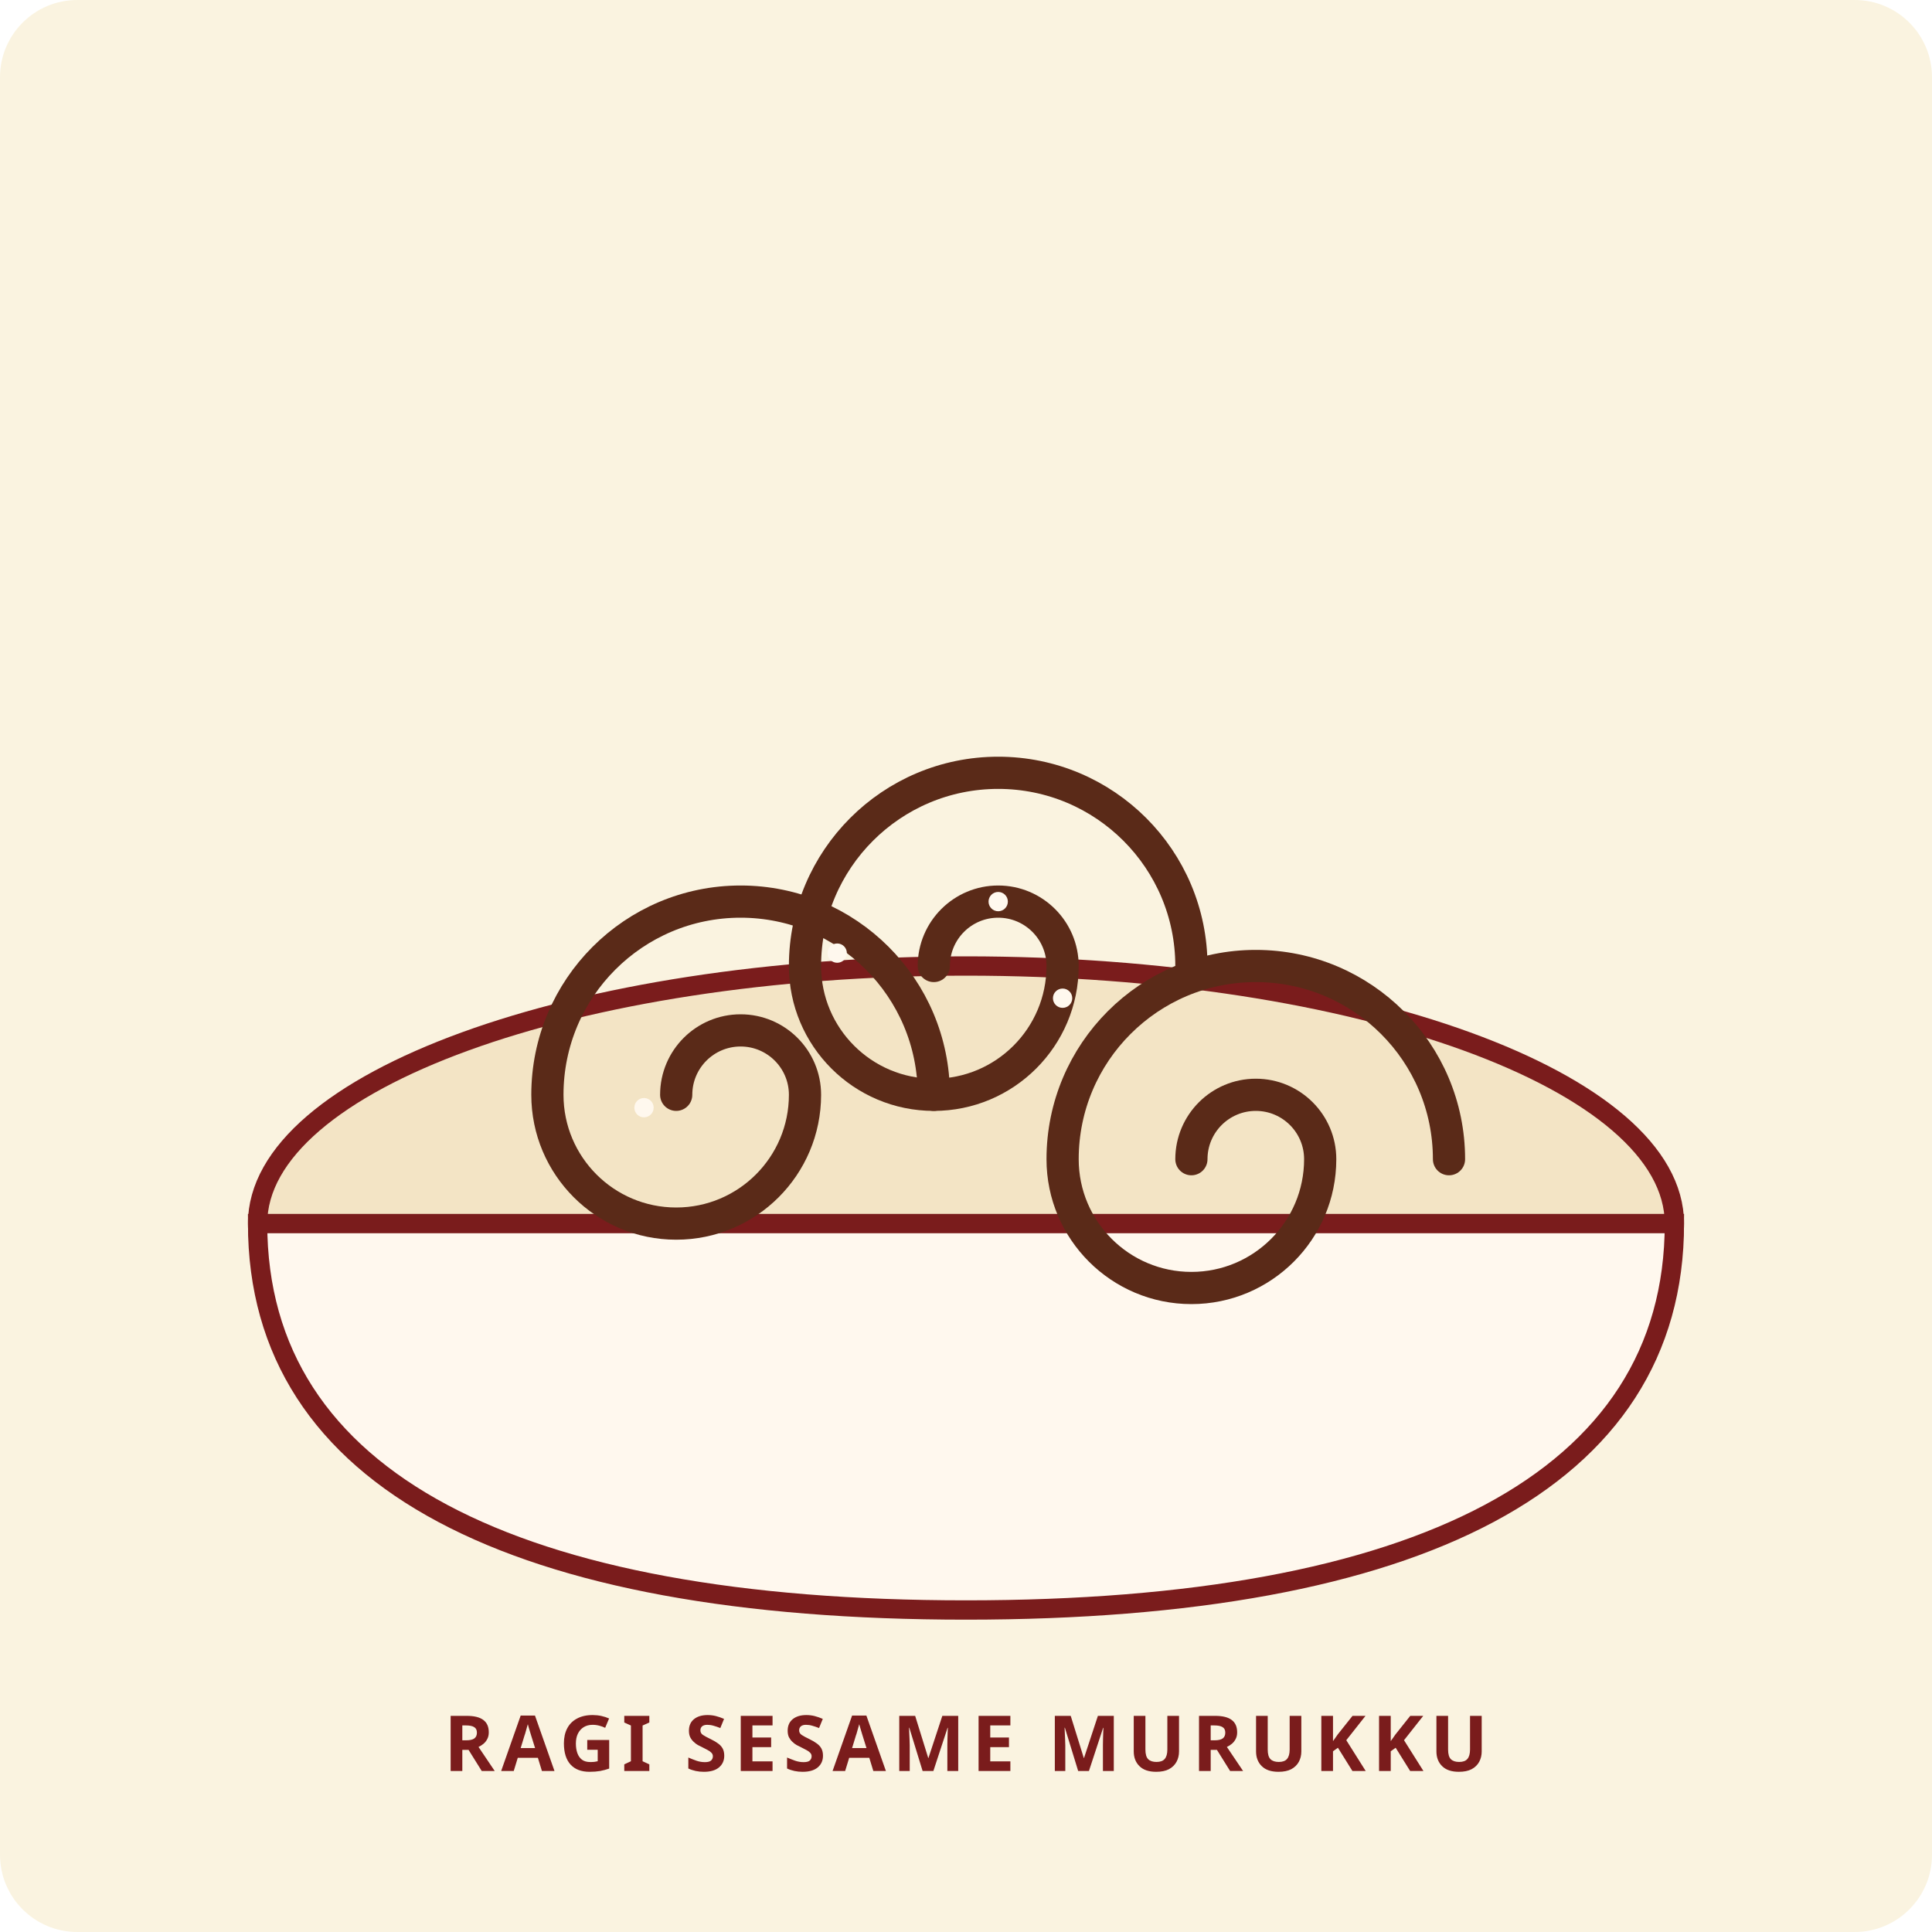
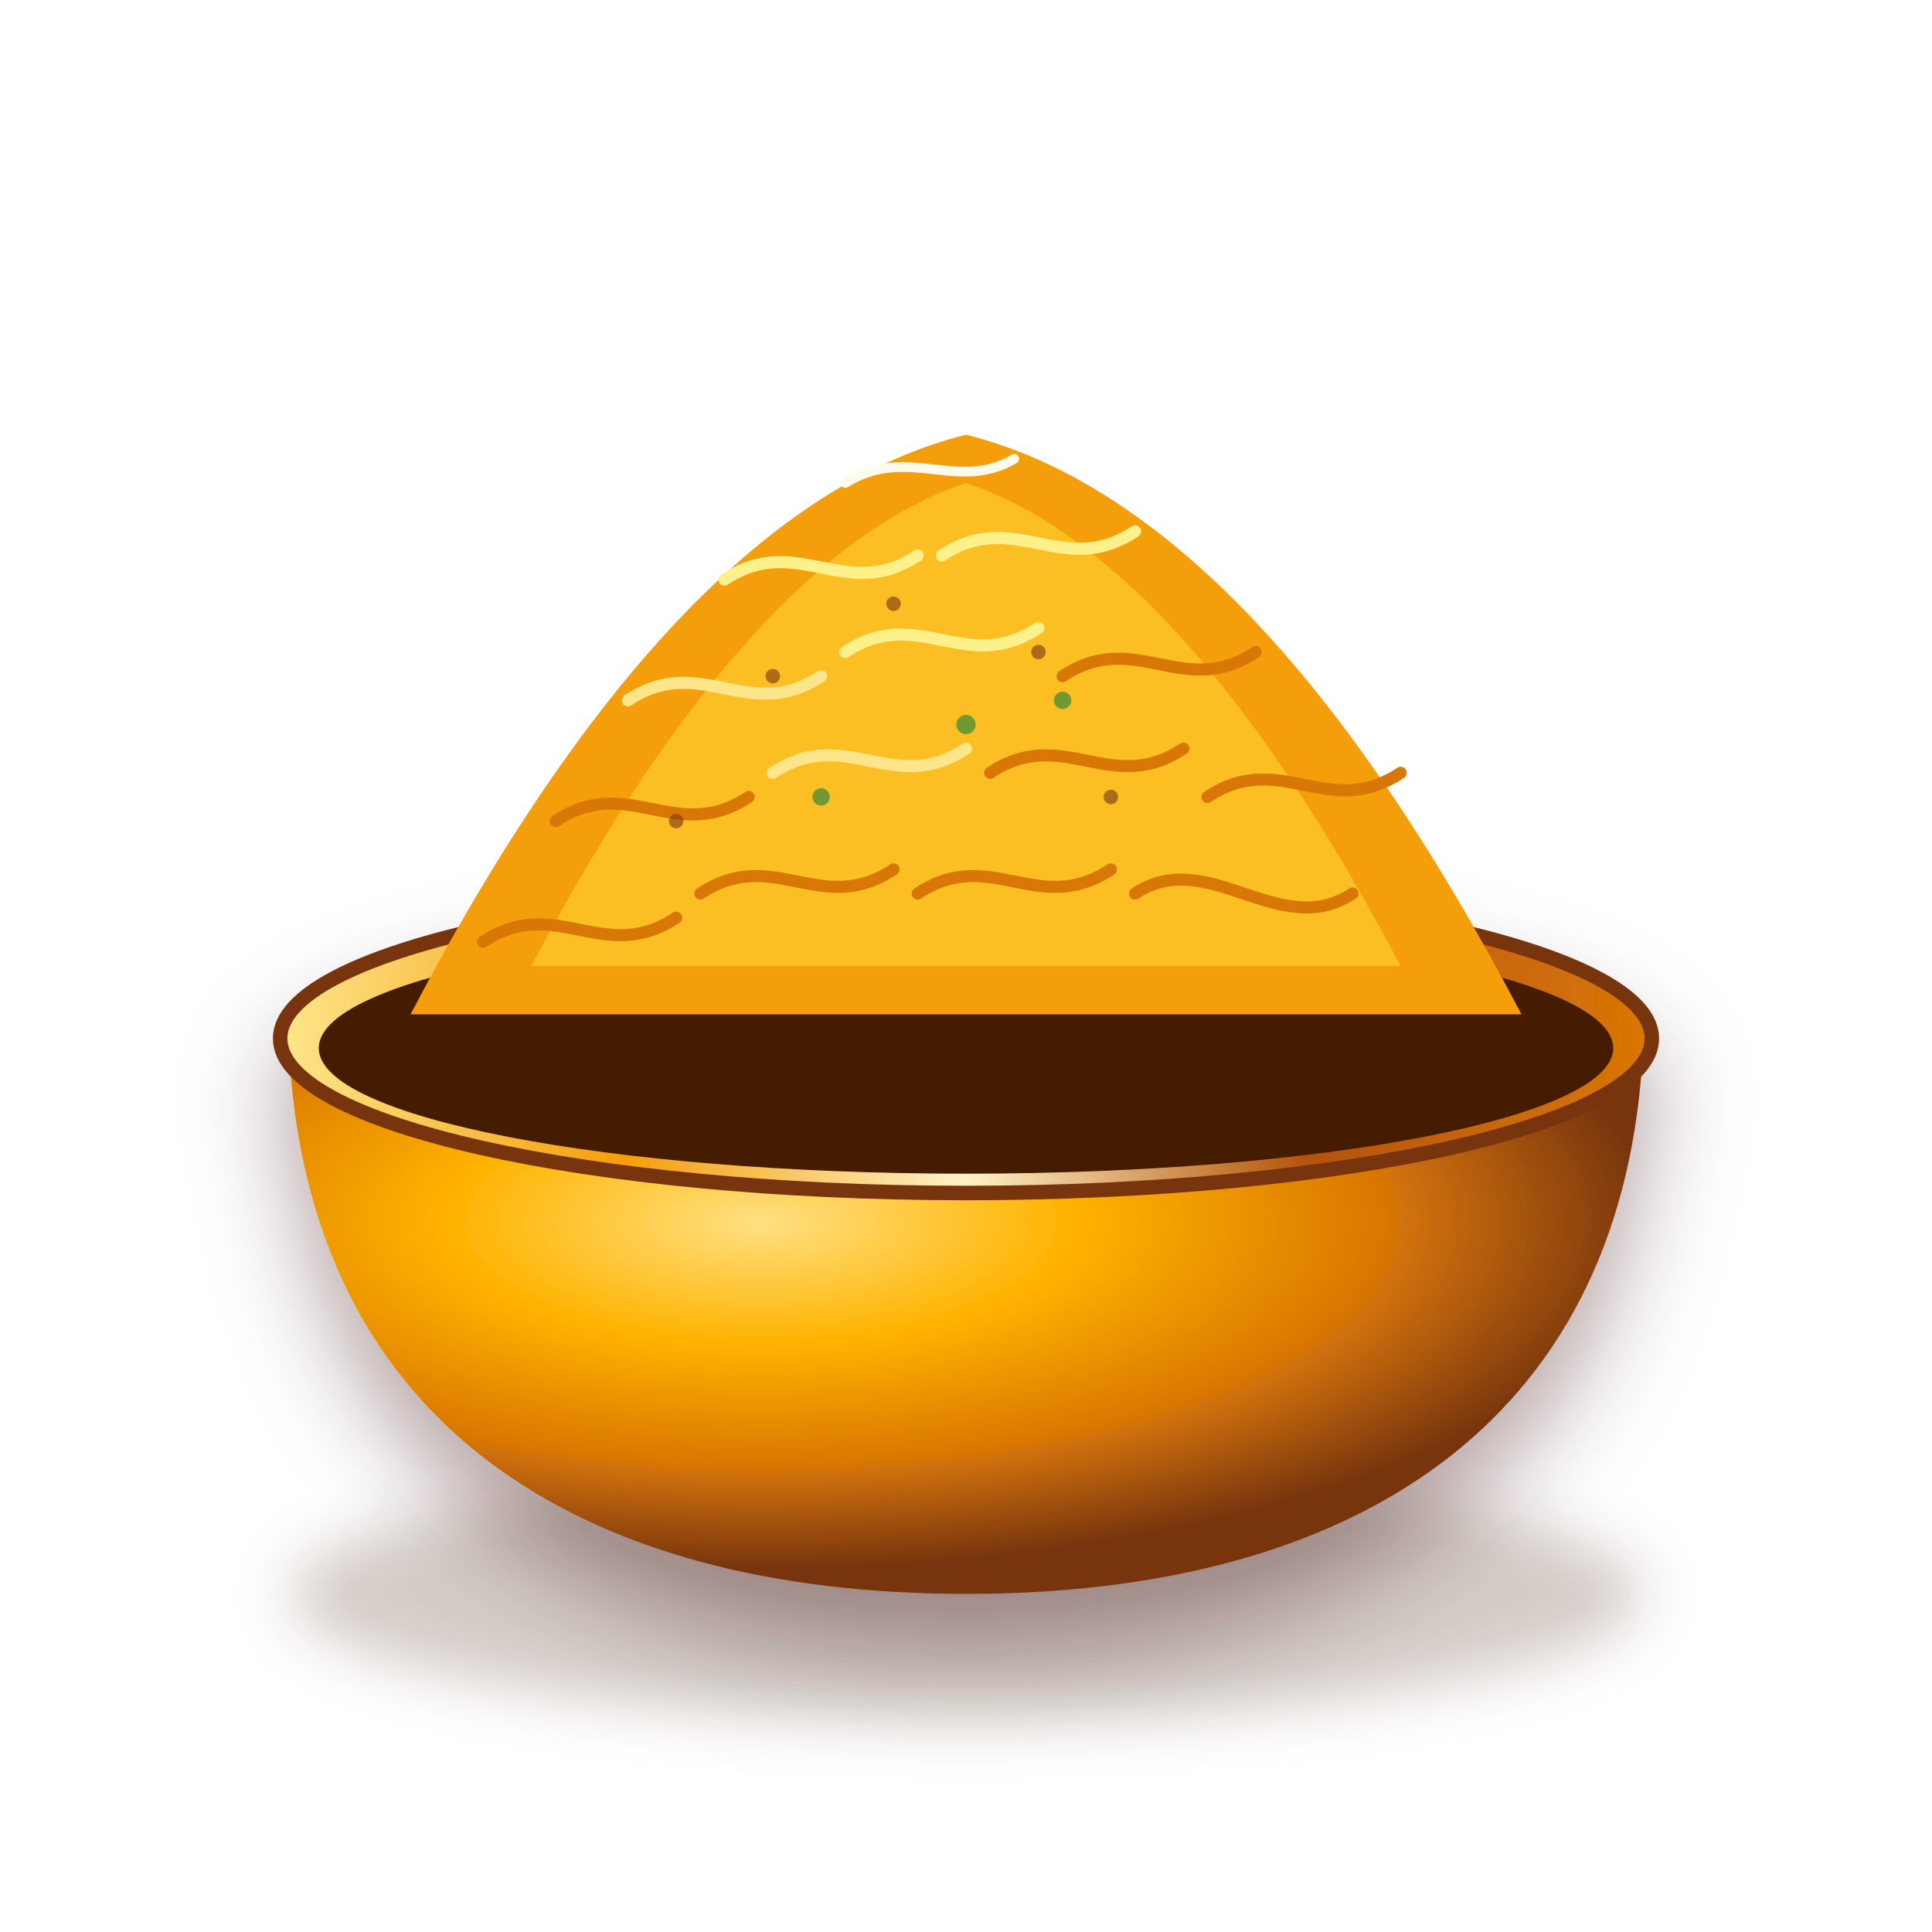
- <svg xmlns="http://www.w3.org/2000/svg" viewBox="0 0 300 300" width="300" height="300">
-   <rect width="300" height="300" fill="#FAF3E0" rx="12" />
-   <ellipse cx="150" cy="190" rx="110" ry="40" fill="#F3E4C5" stroke="#7A1C1C" stroke-width="3" />
-   <path d="M 40 190 C 40 230 80 250 150 250 C 220 250 260 230 260 190 Z" fill="#FFF8EE" stroke="#7A1C1C" stroke-width="3" />
-   <g fill="none" stroke="#5A2A18" stroke-width="5" stroke-linecap="round">
-     <path d="M 105 170 A 10 10 0 0 1 125 170 A 20 20 0 0 1 85 170 A 30 30 0 0 1 145 170" />
-     <path d="M 145 150 A 10 10 0 0 1 165 150 A 20 20 0 0 1 125 150 A 30 30 0 0 1 185 150" />
-     <path d="M 185 180 A 10 10 0 0 1 205 180 A 20 20 0 0 1 165 180 A 30 30 0 0 1 225 180" />
+ <svg xmlns="http://www.w3.org/2000/svg" viewBox="0 0 400 400" width="100%" height="100%">
+   <defs>
+     <radialGradient id="bowlShine3" cx="35%" cy="30%" r="65%">
+       <stop offset="0%" stop-color="#FFE082" />
+       <stop offset="35%" stop-color="#FFB300" />
+       <stop offset="70%" stop-color="#D97706" />
+       <stop offset="100%" stop-color="#78350F" />
+     </radialGradient>
+     <linearGradient id="brassRim3" x1="0%" y1="0%" x2="100%" y2="0%">
+       <stop offset="0%" stop-color="#FDE68A" />
+       <stop offset="25%" stop-color="#F59E0B" />
+       <stop offset="50%" stop-color="#FEF3C7" />
+       <stop offset="75%" stop-color="#B45309" />
+       <stop offset="100%" stop-color="#D97706" />
+     </linearGradient>
+     <filter id="bhujiaShadow" x="-20%" y="-20%" width="150%" height="150%">
+       <feDropShadow dx="0" dy="12" stdDeviation="10" flood-color="#3B1202" flood-opacity="0.35" />
+     </filter>
+   </defs>
+   <ellipse cx="200" cy="330" rx="140" ry="26" fill="#3B1202" opacity="0.22" filter="blur(6px)" />
+   <g filter="url(#bhujiaShadow)">
+     <path d="M 60 220 C 65 295, 120 330, 200 330 C 280 330, 335 295, 340 220 Z" fill="url(#bowlShine3)" />
+     <ellipse cx="200" cy="215" rx="142" ry="32" fill="url(#brassRim3)" stroke="#78350F" stroke-width="3" />
+     <ellipse cx="200" cy="217" rx="134" ry="26" fill="#451A03" />
  </g>
-   <circle cx="130" cy="148" r="1.5" fill="#FFF8EE" />
-   <circle cx="155" cy="140" r="1.5" fill="#FFF8EE" />
-   <circle cx="165" cy="155" r="1.5" fill="#FFF8EE" />
-   <circle cx="100" cy="172" r="1.5" fill="#FFF8EE" />
-   <text x="150" y="275" font-family="'Poppins', sans-serif" font-size="12" font-weight="700" fill="#7A1C1C" text-anchor="middle" letter-spacing="1">RAGI SESAME MURUKKU</text>
+   <g>
+     <path d="M 85 210 Q 140 105 200 90 Q 260 105 315 210 Z" fill="#F59E0B" />
+     <path d="M 110 200 Q 155 115 200 100 Q 245 115 290 200 Z" fill="#FBBF24" />
+     <g stroke="#D97706" stroke-width="2.5" stroke-linecap="round" fill="none">
+       <path d="M 100 195 C 115 185, 125 200, 140 190" />
+       <path d="M 145 185 C 160 175, 170 190, 185 180" />
+       <path d="M 190 185 C 205 175, 215 190, 230 180" />
+       <path d="M 235 185 C 250 175, 265 195, 280 185" />
+       <path d="M 115 170 C 130 160, 140 175, 155 165" />
+       <path d="M 160 160 C 175 150, 185 165, 200 155" stroke="#FDE68A" />
+       <path d="M 205 160 C 220 150, 230 165, 245 155" />
+       <path d="M 250 165 C 265 155, 275 170, 290 160" />
+       <path d="M 130 145 C 145 135, 155 150, 170 140" stroke="#FDE68A" />
+       <path d="M 175 135 C 190 125, 200 140, 215 130" stroke="#FEF08A" />
+       <path d="M 220 140 C 235 130, 245 145, 260 135" />
+       <path d="M 150 120 C 165 110, 175 125, 190 115" stroke="#FEF08A" />
+       <path d="M 195 115 C 210 105, 220 120, 235 110" stroke="#FEF08A" />
+       <path d="M 175 100 C 188 92, 198 102, 210 95" stroke="#FFFBEB" stroke-width="2" />
+     </g>
+     <g fill="#78350F" opacity="0.6">
+       <circle cx="160" cy="140" r="1.5" />
+       <circle cx="185" cy="125" r="1.5" />
+       <circle cx="215" cy="135" r="1.5" />
+       <circle cx="140" cy="170" r="1.5" />
+       <circle cx="230" cy="165" r="1.5" />
+       <circle cx="200" cy="150" r="2" fill="#15803D" />
+       <circle cx="170" cy="165" r="1.8" fill="#15803D" />
+       <circle cx="220" cy="145" r="1.8" fill="#15803D" />
+     </g>
+   </g>
</svg>
